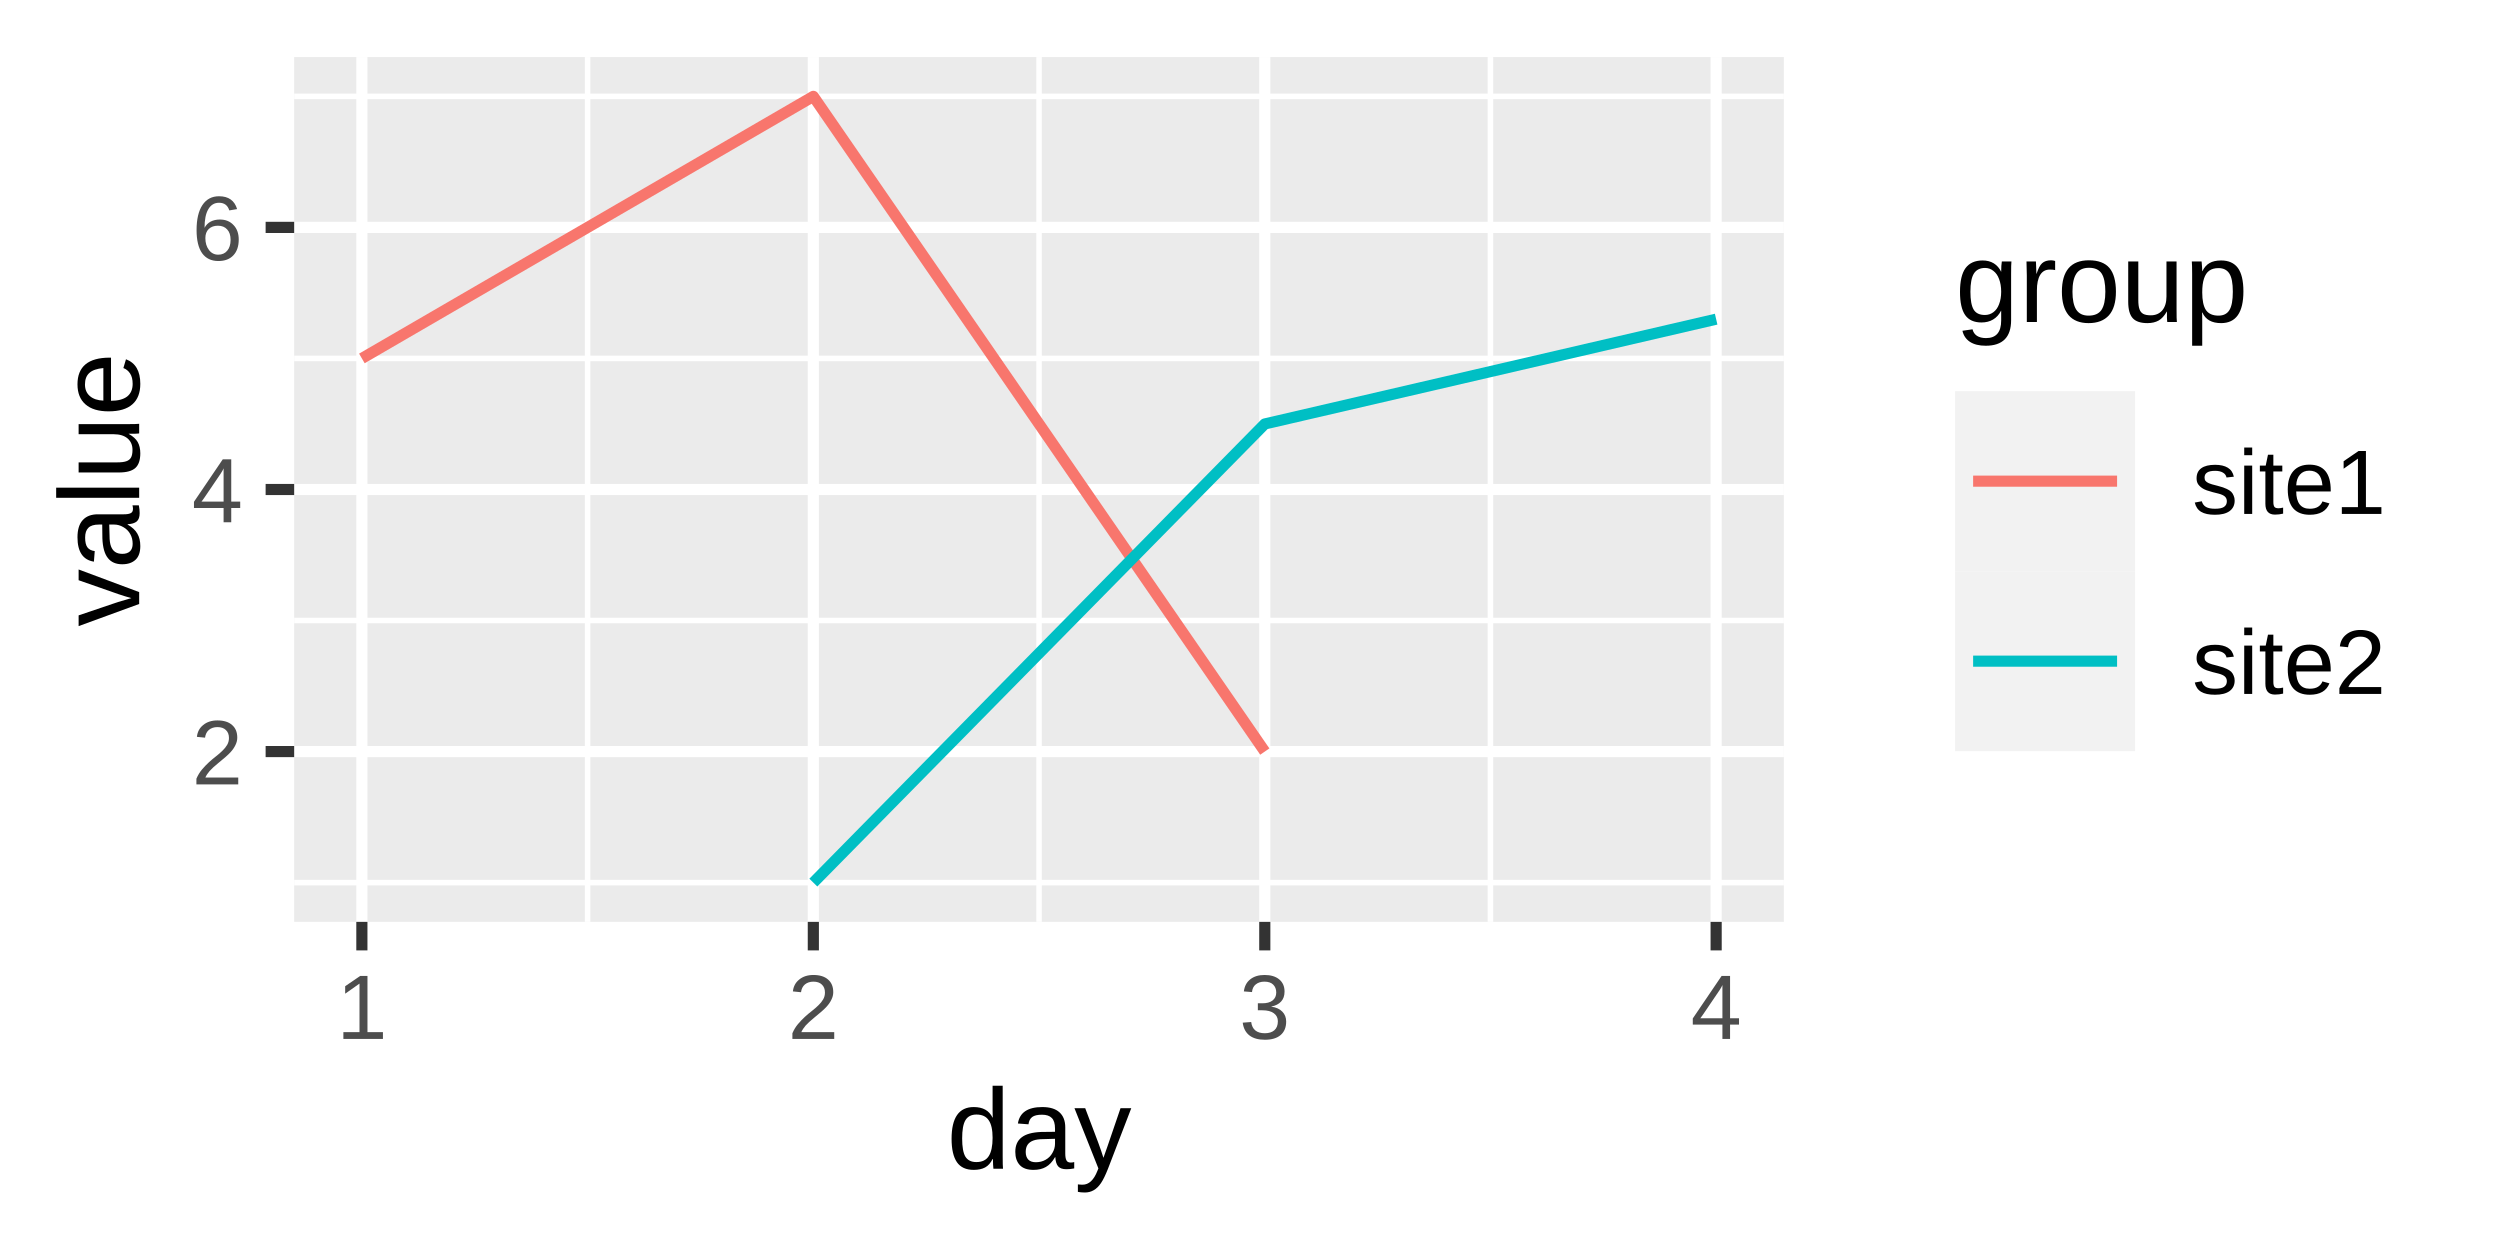
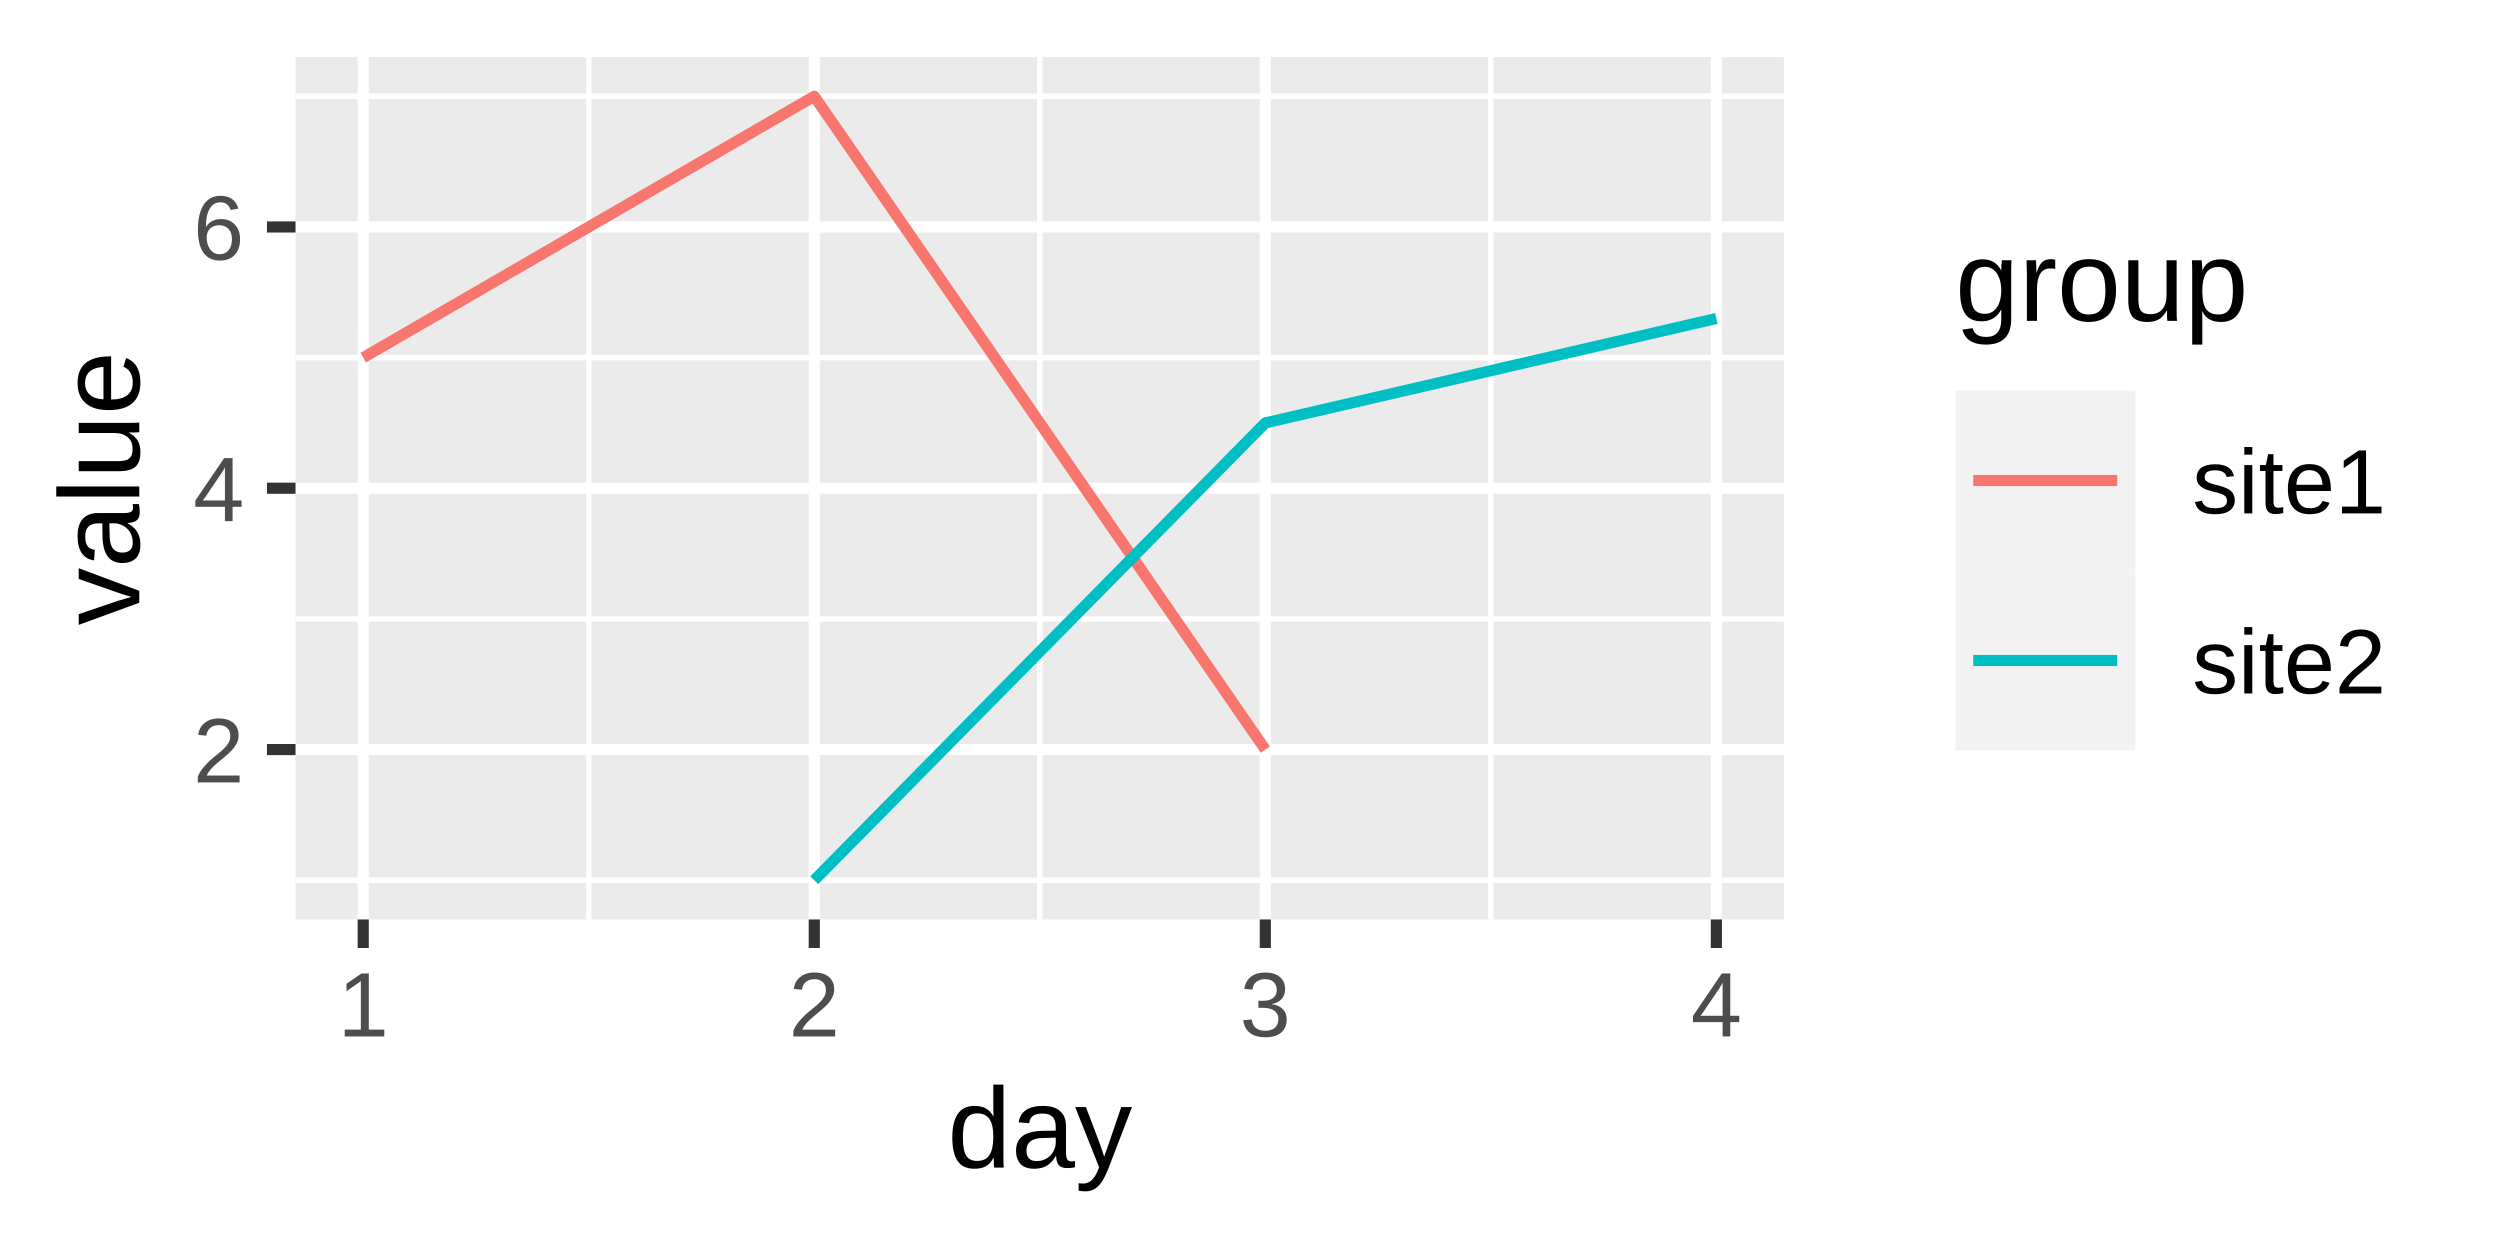
<svg xmlns="http://www.w3.org/2000/svg" class="svglite" width="240.00pt" height="120.00pt" viewBox="0 0 240.00 120.00">
  <defs>
    <style type="text/css">
    .svglite line, .svglite polyline, .svglite polygon, .svglite path, .svglite rect, .svglite circle {
      fill: none;
      stroke: #000000;
      stroke-linecap: round;
      stroke-linejoin: round;
      stroke-miterlimit: 10.00;
    }
  </style>
  </defs>
  <rect width="100%" height="100%" style="stroke: none; fill: #FFFFFF;" />
  <defs>
    <clipPath id="cpMC4wMHwyNDAuMDB8MC4wMHwxMjAuMDA=">
      <rect x="0.00" y="0.00" width="240.00" height="120.00" />
    </clipPath>
  </defs>
  <g clip-path="url(#cpMC4wMHwyNDAuMDB8MC4wMHwxMjAuMDA=)">
-     <rect x="-0" y="-0" width="240.00" height="120.00" style="stroke-width: 1.07; stroke: #FFFFFF; fill: #FFFFFF;" />
+     <rect x="0.00" y="-0" width="240.00" height="120.00" style="stroke-width: 1.07; stroke: #FFFFFF; fill: #FFFFFF;" />
  </g>
  <defs>
-     <clipPath id="cpMjguMjR8MTcxLjI1fDUuNDh8ODguNTA=">
-       <rect x="28.24" y="5.48" width="143.01" height="83.02" />
+     <clipPath id="cpMjguMzd8MTcxLjI2fDUuNDh8ODguMjc=">
+       <rect x="28.37" y="5.48" width="142.89" height="82.79" />
    </clipPath>
  </defs>
-   <g clip-path="url(#cpMjguMjR8MTcxLjI1fDUuNDh8ODguNTA=)">
-     <rect x="28.24" y="5.48" width="143.01" height="83.02" style="stroke-width: 1.07; stroke: none; fill: #EBEBEB;" />
-     <polyline points="28.24,84.73 171.25,84.73 " style="stroke-width: 0.53; stroke: #FFFFFF; stroke-linecap: butt;" />
-     <polyline points="28.24,59.57 171.25,59.57 " style="stroke-width: 0.53; stroke: #FFFFFF; stroke-linecap: butt;" />
-     <polyline points="28.24,34.41 171.25,34.41 " style="stroke-width: 0.53; stroke: #FFFFFF; stroke-linecap: butt;" />
-     <polyline points="28.24,9.25 171.25,9.25 " style="stroke-width: 0.53; stroke: #FFFFFF; stroke-linecap: butt;" />
-     <polyline points="56.41,88.50 56.41,5.48 " style="stroke-width: 0.53; stroke: #FFFFFF; stroke-linecap: butt;" />
-     <polyline points="99.75,88.50 99.75,5.48 " style="stroke-width: 0.53; stroke: #FFFFFF; stroke-linecap: butt;" />
-     <polyline points="143.08,88.50 143.08,5.48 " style="stroke-width: 0.53; stroke: #FFFFFF; stroke-linecap: butt;" />
-     <polyline points="28.24,72.15 171.25,72.15 " style="stroke-width: 1.07; stroke: #FFFFFF; stroke-linecap: butt;" />
-     <polyline points="28.24,46.99 171.25,46.99 " style="stroke-width: 1.07; stroke: #FFFFFF; stroke-linecap: butt;" />
-     <polyline points="28.24,21.83 171.25,21.83 " style="stroke-width: 1.07; stroke: #FFFFFF; stroke-linecap: butt;" />
-     <polyline points="34.74,88.50 34.74,5.48 " style="stroke-width: 1.07; stroke: #FFFFFF; stroke-linecap: butt;" />
-     <polyline points="78.08,88.50 78.08,5.48 " style="stroke-width: 1.07; stroke: #FFFFFF; stroke-linecap: butt;" />
-     <polyline points="121.42,88.50 121.42,5.48 " style="stroke-width: 1.07; stroke: #FFFFFF; stroke-linecap: butt;" />
-     <polyline points="164.75,88.50 164.75,5.48 " style="stroke-width: 1.07; stroke: #FFFFFF; stroke-linecap: butt;" />
-     <polyline points="34.74,34.41 78.08,9.25 121.42,72.15 " style="stroke-width: 1.07; stroke: #F8766D; stroke-linecap: butt;" />
-     <polyline points="78.08,84.73 121.42,40.70 164.75,30.64 " style="stroke-width: 1.07; stroke: #00BFC4; stroke-linecap: butt;" />
+   <g clip-path="url(#cpMjguMzd8MTcxLjI2fDUuNDh8ODguMjc=)">
+     <rect x="28.37" y="5.48" width="142.89" height="82.79" style="stroke-width: 1.07; stroke: none; fill: #EBEBEB;" />
+     <polyline points="28.37,84.50 171.26,84.50 " style="stroke-width: 0.53; stroke: #FFFFFF; stroke-linecap: butt;" />
+     <polyline points="28.37,59.42 171.26,59.42 " style="stroke-width: 0.53; stroke: #FFFFFF; stroke-linecap: butt;" />
+     <polyline points="28.37,34.33 171.26,34.33 " style="stroke-width: 0.53; stroke: #FFFFFF; stroke-linecap: butt;" />
+     <polyline points="28.37,9.24 171.26,9.24 " style="stroke-width: 0.53; stroke: #FFFFFF; stroke-linecap: butt;" />
+     <polyline points="56.52,88.27 56.52,5.48 " style="stroke-width: 0.53; stroke: #FFFFFF; stroke-linecap: butt;" />
+     <polyline points="99.82,88.27 99.82,5.48 " style="stroke-width: 0.53; stroke: #FFFFFF; stroke-linecap: butt;" />
+     <polyline points="143.12,88.27 143.12,5.48 " style="stroke-width: 0.53; stroke: #FFFFFF; stroke-linecap: butt;" />
+     <polyline points="28.37,71.96 171.26,71.96 " style="stroke-width: 1.07; stroke: #FFFFFF; stroke-linecap: butt;" />
+     <polyline points="28.37,46.87 171.26,46.87 " style="stroke-width: 1.07; stroke: #FFFFFF; stroke-linecap: butt;" />
+     <polyline points="28.37,21.79 171.26,21.79 " style="stroke-width: 1.07; stroke: #FFFFFF; stroke-linecap: butt;" />
+     <polyline points="34.87,88.27 34.87,5.48 " style="stroke-width: 1.07; stroke: #FFFFFF; stroke-linecap: butt;" />
+     <polyline points="78.17,88.27 78.17,5.48 " style="stroke-width: 1.07; stroke: #FFFFFF; stroke-linecap: butt;" />
+     <polyline points="121.47,88.27 121.47,5.48 " style="stroke-width: 1.07; stroke: #FFFFFF; stroke-linecap: butt;" />
+     <polyline points="164.77,88.27 164.77,5.48 " style="stroke-width: 1.07; stroke: #FFFFFF; stroke-linecap: butt;" />
+     <polyline points="34.87,34.33 78.17,9.24 121.47,71.96 " style="stroke-width: 1.07; stroke: #F8766D; stroke-linecap: butt;" />
+     <polyline points="78.17,84.50 121.47,40.60 164.77,30.57 " style="stroke-width: 1.07; stroke: #00BFC4; stroke-linecap: butt;" />
  </g>
  <g clip-path="url(#cpMC4wMHwyNDAuMDB8MC4wMHwxMjAuMDA=)">
-     <text x="23.31" y="75.30" text-anchor="end" style="font-size: 8.80px; fill: #4D4D4D; font-family: Arial;" textLength="4.90px" lengthAdjust="spacingAndGlyphs">2</text>
-     <text x="23.31" y="50.14" text-anchor="end" style="font-size: 8.80px; fill: #4D4D4D; font-family: Arial;" textLength="4.90px" lengthAdjust="spacingAndGlyphs">4</text>
-     <text x="23.31" y="24.98" text-anchor="end" style="font-size: 8.80px; fill: #4D4D4D; font-family: Arial;" textLength="4.90px" lengthAdjust="spacingAndGlyphs">6</text>
-     <polyline points="25.50,72.15 28.24,72.15 " style="stroke-width: 1.07; stroke: #333333; stroke-linecap: butt;" />
-     <polyline points="25.50,46.99 28.24,46.99 " style="stroke-width: 1.07; stroke: #333333; stroke-linecap: butt;" />
-     <polyline points="25.50,21.83 28.24,21.83 " style="stroke-width: 1.07; stroke: #333333; stroke-linecap: butt;" />
-     <polyline points="34.74,91.24 34.74,88.50 " style="stroke-width: 1.07; stroke: #333333; stroke-linecap: butt;" />
-     <polyline points="78.08,91.24 78.08,88.50 " style="stroke-width: 1.07; stroke: #333333; stroke-linecap: butt;" />
-     <polyline points="121.42,91.24 121.42,88.50 " style="stroke-width: 1.07; stroke: #333333; stroke-linecap: butt;" />
-     <polyline points="164.75,91.24 164.75,88.50 " style="stroke-width: 1.07; stroke: #333333; stroke-linecap: butt;" />
-     <text x="34.74" y="99.74" text-anchor="middle" style="font-size: 8.80px; fill: #4D4D4D; font-family: Arial;" textLength="4.90px" lengthAdjust="spacingAndGlyphs">1</text>
-     <text x="78.08" y="99.74" text-anchor="middle" style="font-size: 8.80px; fill: #4D4D4D; font-family: Arial;" textLength="4.90px" lengthAdjust="spacingAndGlyphs">2</text>
-     <text x="121.42" y="99.74" text-anchor="middle" style="font-size: 8.80px; fill: #4D4D4D; font-family: Arial;" textLength="4.90px" lengthAdjust="spacingAndGlyphs">3</text>
-     <text x="164.75" y="99.74" text-anchor="middle" style="font-size: 8.80px; fill: #4D4D4D; font-family: Arial;" textLength="4.90px" lengthAdjust="spacingAndGlyphs">4</text>
-     <text x="99.75" y="112.20" text-anchor="middle" style="font-size: 11.00px; font-family: Arial;" textLength="17.74px" lengthAdjust="spacingAndGlyphs">day</text>
-     <text transform="translate(13.36,46.99) rotate(-90)" text-anchor="middle" style="font-size: 11.00px; font-family: Arial;" textLength="26.30px" lengthAdjust="spacingAndGlyphs">value</text>
-     <rect x="182.21" y="16.39" width="52.31" height="61.19" style="stroke-width: 1.07; stroke: none; fill: #FFFFFF;" />
-     <text x="187.69" y="30.91" style="font-size: 11.00px; font-family: Arial;" textLength="28.14px" lengthAdjust="spacingAndGlyphs">group</text>
-     <rect x="187.69" y="37.55" width="17.28" height="17.28" style="stroke-width: 1.07; stroke: none; fill: #F2F2F2;" />
-     <line x1="189.42" y1="46.19" x2="203.24" y2="46.19" style="stroke-width: 1.07; stroke: #F8766D; stroke-linecap: butt;" />
-     <rect x="187.69" y="54.83" width="17.28" height="17.28" style="stroke-width: 1.07; stroke: none; fill: #F2F2F2;" />
-     <line x1="189.42" y1="63.47" x2="203.24" y2="63.47" style="stroke-width: 1.07; stroke: #00BFC4; stroke-linecap: butt;" />
-     <text x="210.45" y="49.34" style="font-size: 8.80px; font-family: Arial;" textLength="18.59px" lengthAdjust="spacingAndGlyphs">site1</text>
-     <text x="210.45" y="66.62" style="font-size: 8.80px; font-family: Arial;" textLength="18.59px" lengthAdjust="spacingAndGlyphs">site2</text>
+     <text x="23.44" y="75.11" text-anchor="end" style="font-size: 8.80px; fill: #4D4D4D; font-family: Arial;" textLength="4.90px" lengthAdjust="spacingAndGlyphs">2</text>
+     <text x="23.44" y="50.03" text-anchor="end" style="font-size: 8.80px; fill: #4D4D4D; font-family: Arial;" textLength="4.90px" lengthAdjust="spacingAndGlyphs">4</text>
+     <text x="23.44" y="24.94" text-anchor="end" style="font-size: 8.80px; fill: #4D4D4D; font-family: Arial;" textLength="4.90px" lengthAdjust="spacingAndGlyphs">6</text>
+     <polyline points="25.63,71.96 28.37,71.96 " style="stroke-width: 1.07; stroke: #333333; stroke-linecap: butt;" />
+     <polyline points="25.63,46.87 28.37,46.87 " style="stroke-width: 1.07; stroke: #333333; stroke-linecap: butt;" />
+     <polyline points="25.63,21.79 28.37,21.79 " style="stroke-width: 1.07; stroke: #333333; stroke-linecap: butt;" />
+     <polyline points="34.87,91.01 34.87,88.27 " style="stroke-width: 1.07; stroke: #333333; stroke-linecap: butt;" />
+     <polyline points="78.17,91.01 78.17,88.27 " style="stroke-width: 1.07; stroke: #333333; stroke-linecap: butt;" />
+     <polyline points="121.47,91.01 121.47,88.27 " style="stroke-width: 1.07; stroke: #333333; stroke-linecap: butt;" />
+     <polyline points="164.77,91.01 164.77,88.27 " style="stroke-width: 1.07; stroke: #333333; stroke-linecap: butt;" />
+     <text x="34.87" y="99.50" text-anchor="middle" style="font-size: 8.80px; fill: #4D4D4D; font-family: Arial;" textLength="4.90px" lengthAdjust="spacingAndGlyphs">1</text>
+     <text x="78.17" y="99.50" text-anchor="middle" style="font-size: 8.80px; fill: #4D4D4D; font-family: Arial;" textLength="4.90px" lengthAdjust="spacingAndGlyphs">2</text>
+     <text x="121.47" y="99.50" text-anchor="middle" style="font-size: 8.80px; fill: #4D4D4D; font-family: Arial;" textLength="4.90px" lengthAdjust="spacingAndGlyphs">3</text>
+     <text x="164.77" y="99.50" text-anchor="middle" style="font-size: 8.80px; fill: #4D4D4D; font-family: Arial;" textLength="4.90px" lengthAdjust="spacingAndGlyphs">4</text>
+     <text x="99.82" y="112.09" text-anchor="middle" style="font-size: 11.00px; font-family: Arial;" textLength="17.74px" lengthAdjust="spacingAndGlyphs">day</text>
+     <text transform="translate(13.37,46.87) rotate(-90)" text-anchor="middle" style="font-size: 11.00px; font-family: Arial;" textLength="26.30px" lengthAdjust="spacingAndGlyphs">value</text>
+     <rect x="182.22" y="16.21" width="52.30" height="61.32" style="stroke-width: 1.07; stroke: none; fill: #FFFFFF;" />
+     <text x="187.70" y="30.80" style="font-size: 11.00px; font-family: Arial;" textLength="28.14px" lengthAdjust="spacingAndGlyphs">group</text>
+     <rect x="187.70" y="37.49" width="17.28" height="17.28" style="stroke-width: 1.07; stroke: none; fill: #F2F2F2;" />
+     <line x1="189.43" y1="46.13" x2="203.25" y2="46.13" style="stroke-width: 1.07; stroke: #F8766D; stroke-linecap: butt;" />
+     <rect x="187.70" y="54.77" width="17.28" height="17.28" style="stroke-width: 1.07; stroke: none; fill: #F2F2F2;" />
+     <line x1="189.43" y1="63.41" x2="203.25" y2="63.41" style="stroke-width: 1.07; stroke: #00BFC4; stroke-linecap: butt;" />
+     <text x="210.46" y="49.29" style="font-size: 8.80px; font-family: Arial;" textLength="18.58px" lengthAdjust="spacingAndGlyphs">site1</text>
+     <text x="210.46" y="66.57" style="font-size: 8.80px; font-family: Arial;" textLength="18.58px" lengthAdjust="spacingAndGlyphs">site2</text>
  </g>
</svg>
